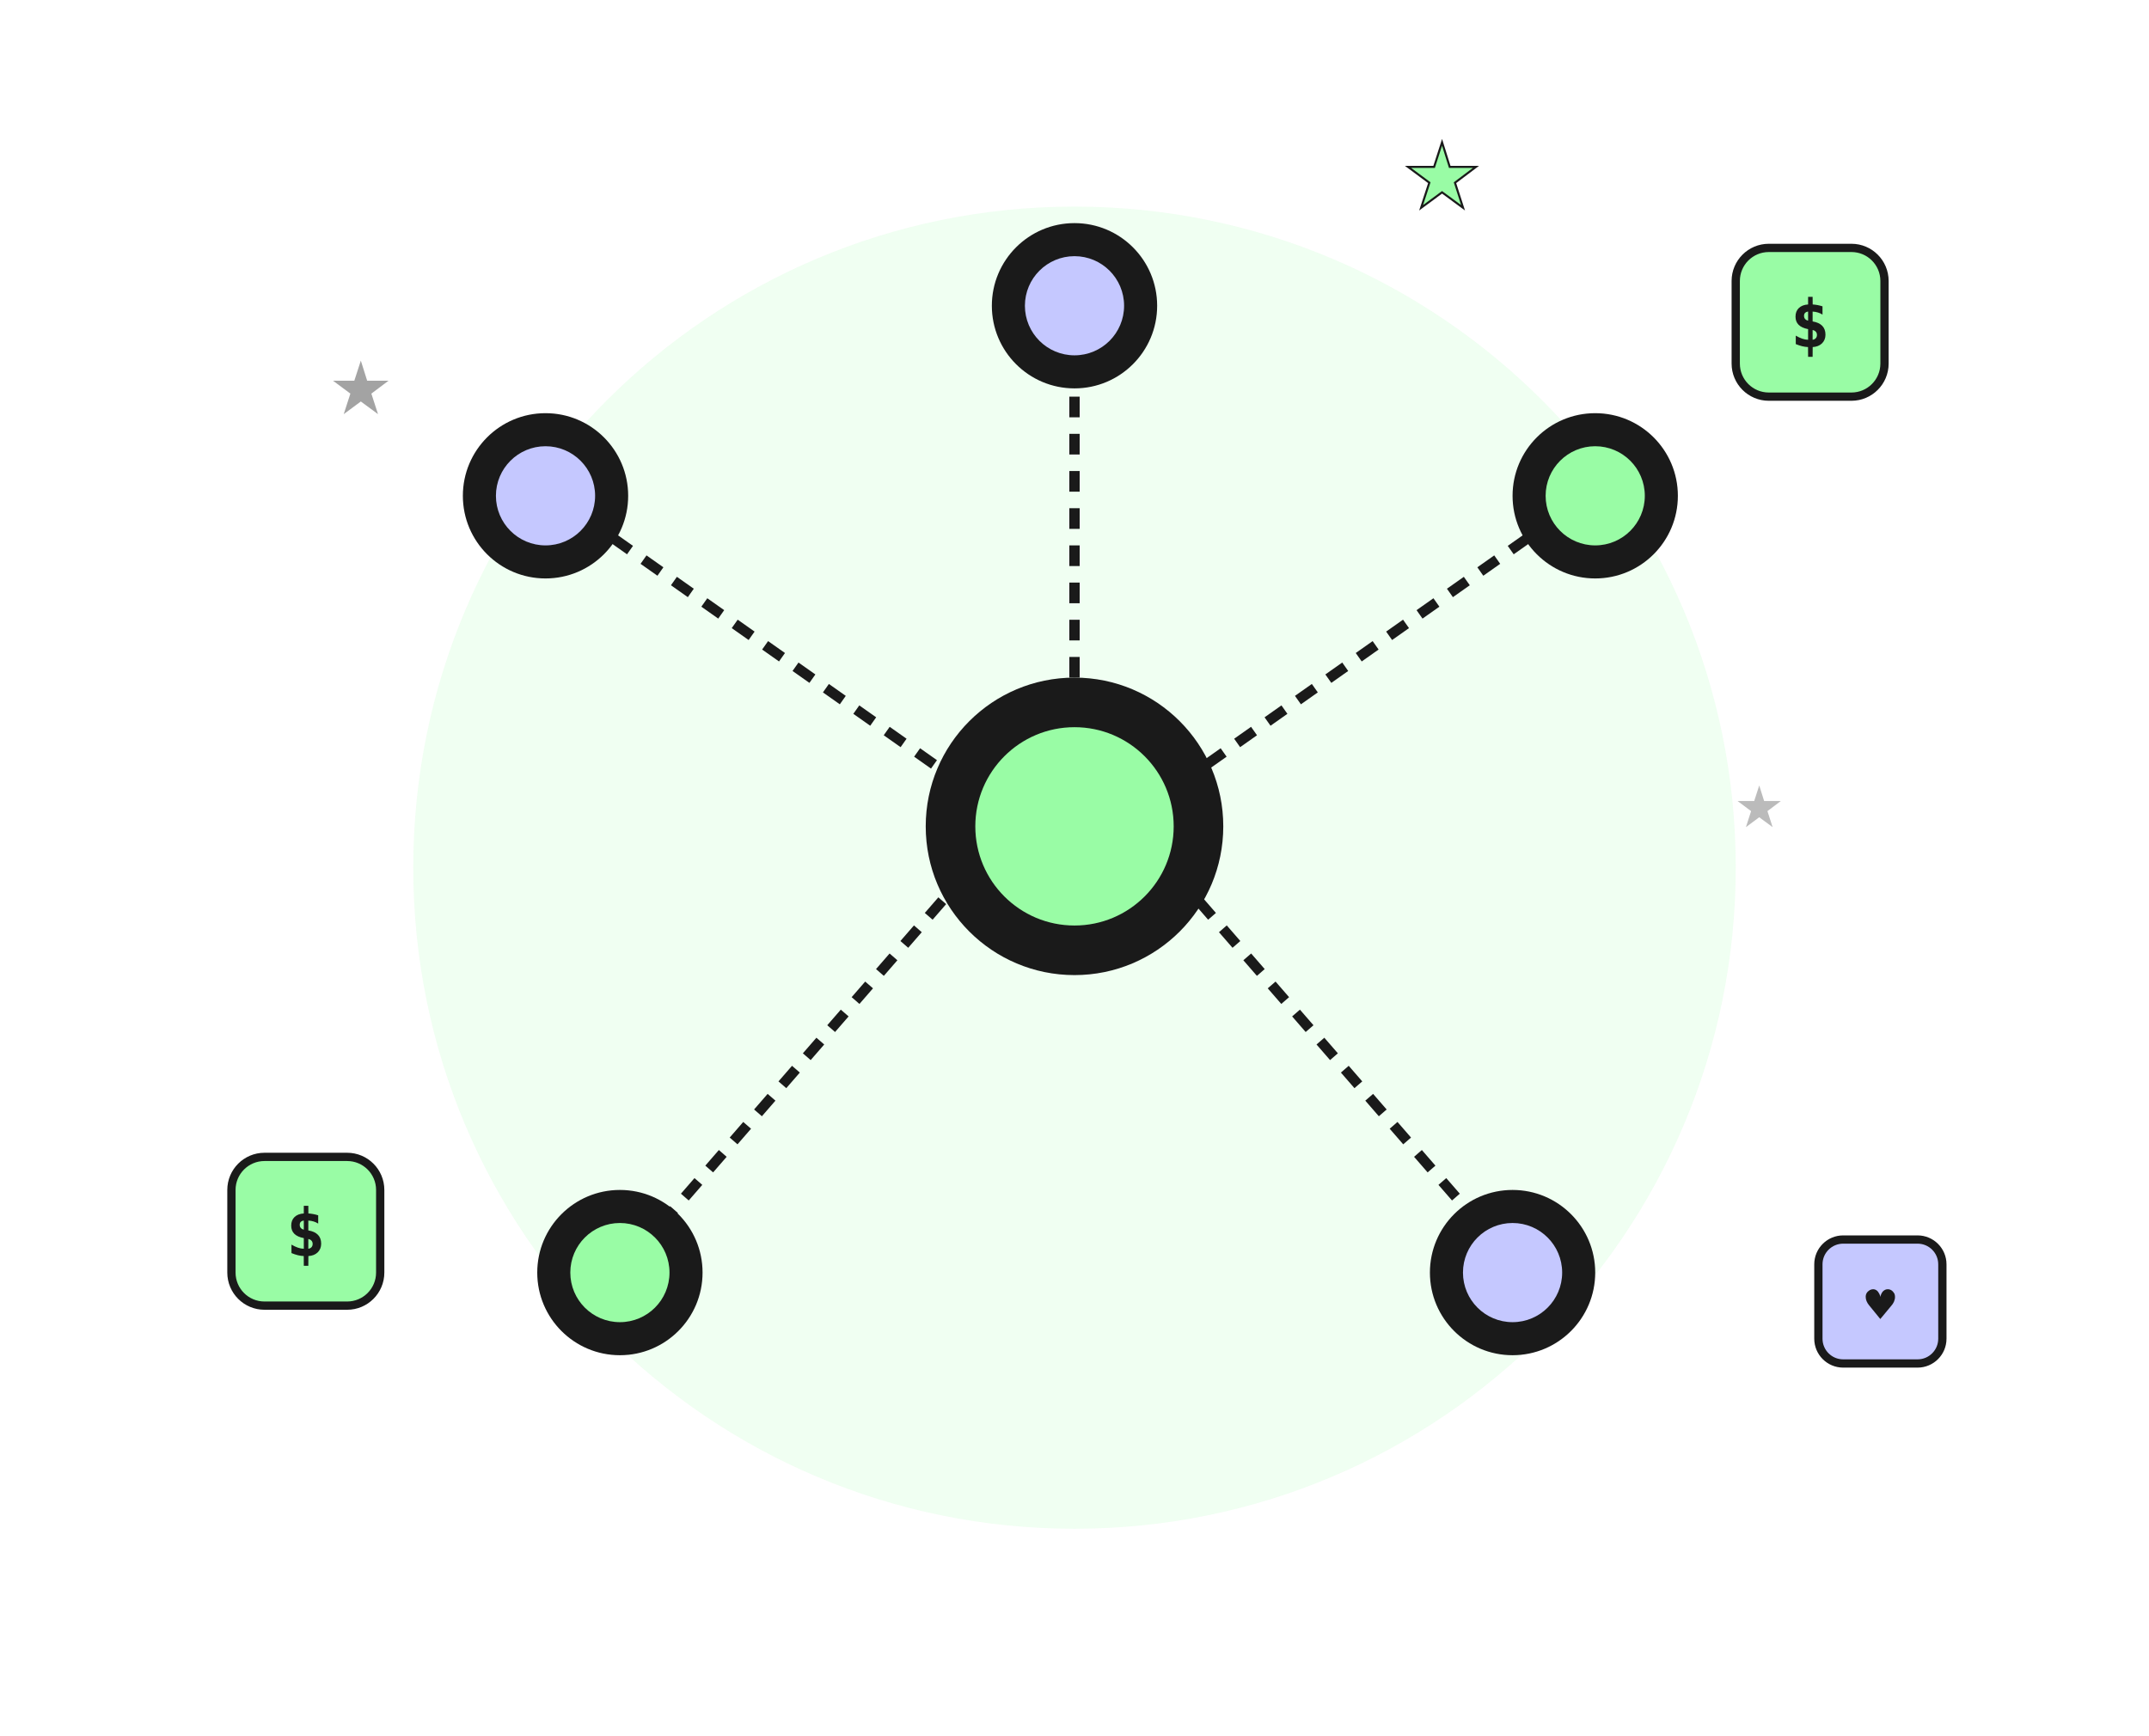
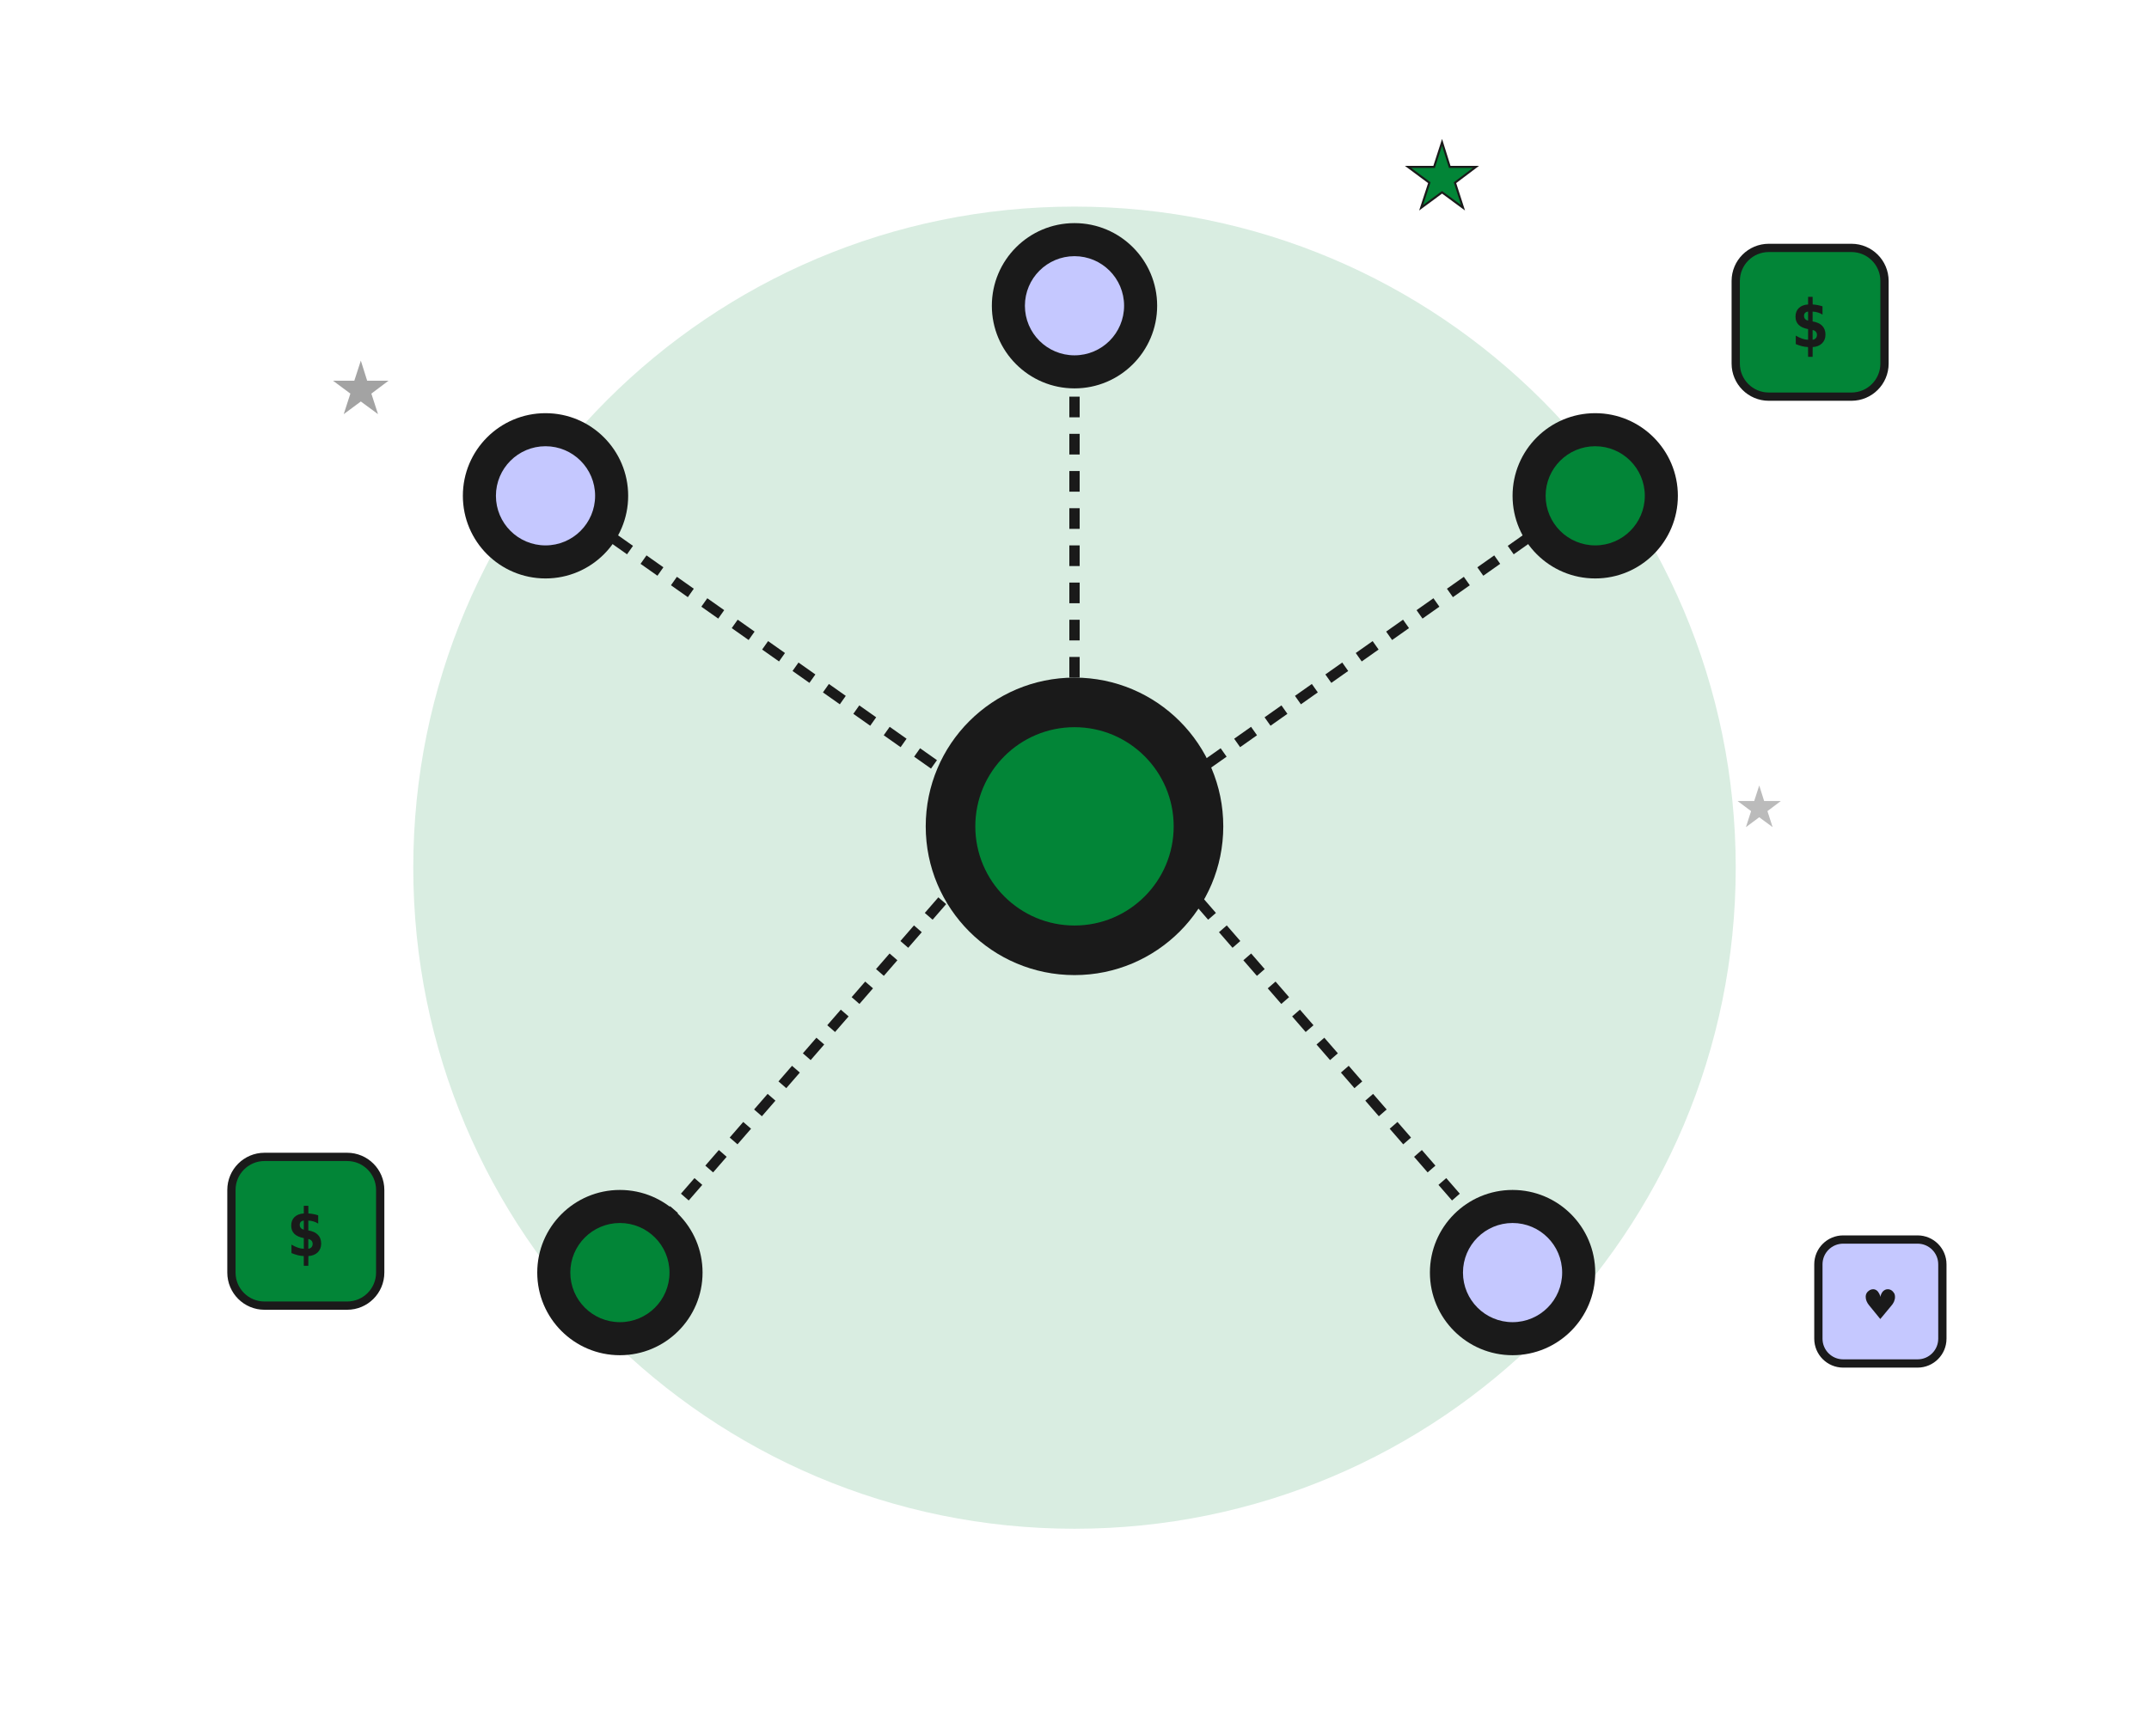
<svg xmlns="http://www.w3.org/2000/svg" width="520" height="420" viewBox="0 0 520 420" fill="none">
-   <circle cx="260" cy="210" r="160" fill="#99FCA5" opacity="0.15" />
+   <circle cx="260" cy="210" r="160" fill="#028537" opacity="0.15" />
  <circle cx="260" cy="200" r="36" fill="#1A1A1A" />
-   <circle cx="260" cy="200" r="24" fill="#99FCA5" />
+   <circle cx="260" cy="200" r="24" fill="#028537" />
  <line x1="260" y1="164" x2="260" y2="90" stroke="#1A1A1A" stroke-width="2.5" stroke-dasharray="5 4" />
  <circle cx="260" cy="74" r="20" fill="#1A1A1A" />
  <circle cx="260" cy="74" r="12" fill="#C5C8FF" />
  <line x1="292" y1="185" x2="370" y2="130" stroke="#1A1A1A" stroke-width="2.5" stroke-dasharray="5 4" />
  <circle cx="386" cy="120" r="20" fill="#1A1A1A" />
-   <circle cx="386" cy="120" r="12" fill="#99FCA5" />
+   <circle cx="386" cy="120" r="12" fill="#028537" />
  <line x1="290" y1="218" x2="356" y2="294" stroke="#1A1A1A" stroke-width="2.5" stroke-dasharray="5 4" />
  <circle cx="366" cy="308" r="20" fill="#1A1A1A" />
  <circle cx="366" cy="308" r="12" fill="#C5C8FF" />
  <line x1="228" y1="218" x2="162" y2="294" stroke="#1A1A1A" stroke-width="2.5" stroke-dasharray="5 4" />
  <circle cx="150" cy="308" r="20" fill="#1A1A1A" />
-   <circle cx="150" cy="308" r="12" fill="#99FCA5" />
+   <circle cx="150" cy="308" r="12" fill="#028537" />
  <line x1="226" y1="185" x2="148" y2="130" stroke="#1A1A1A" stroke-width="2.5" stroke-dasharray="5 4" />
  <circle cx="132" cy="120" r="20" fill="#1A1A1A" />
  <circle cx="132" cy="120" r="12" fill="#C5C8FF" />
-   <rect x="420" y="60" width="36" height="36" rx="8" fill="#99FCA5" stroke="#1A1A1A" stroke-width="2" />
+   <rect x="420" y="60" width="36" height="36" rx="8" fill="#028537" stroke="#1A1A1A" stroke-width="2" />
  <text x="438" y="84" text-anchor="middle" font-family="monospace" font-size="16" font-weight="bold" fill="#1A1A1A">$</text>
-   <rect x="56" y="280" width="36" height="36" rx="8" fill="#99FCA5" stroke="#1A1A1A" stroke-width="2" />
+   <rect x="56" y="280" width="36" height="36" rx="8" fill="#028537" stroke="#1A1A1A" stroke-width="2" />
  <text x="74" y="304" text-anchor="middle" font-family="monospace" font-size="16" font-weight="bold" fill="#1A1A1A">$</text>
  <rect x="440" y="300" width="30" height="30" rx="6" fill="#C5C8FF" stroke="#1A1A1A" stroke-width="2" />
  <text x="455" y="320" text-anchor="middle" font-family="monospace" font-size="12" font-weight="bold" fill="#1A1A1A">♥</text>
  <text x="80" y="100" font-size="18" fill="#1A1A1A" opacity="0.4">★</text>
  <text x="420" y="200" font-size="14" fill="#1A1A1A" opacity="0.3">★</text>
-   <text x="340" y="50" font-size="22" fill="#99FCA5" stroke="#1A1A1A" stroke-width="0.5">★</text>
+   <text x="340" y="50" font-size="22" fill="#028537" stroke="#1A1A1A" stroke-width="0.5">★</text>
</svg>
